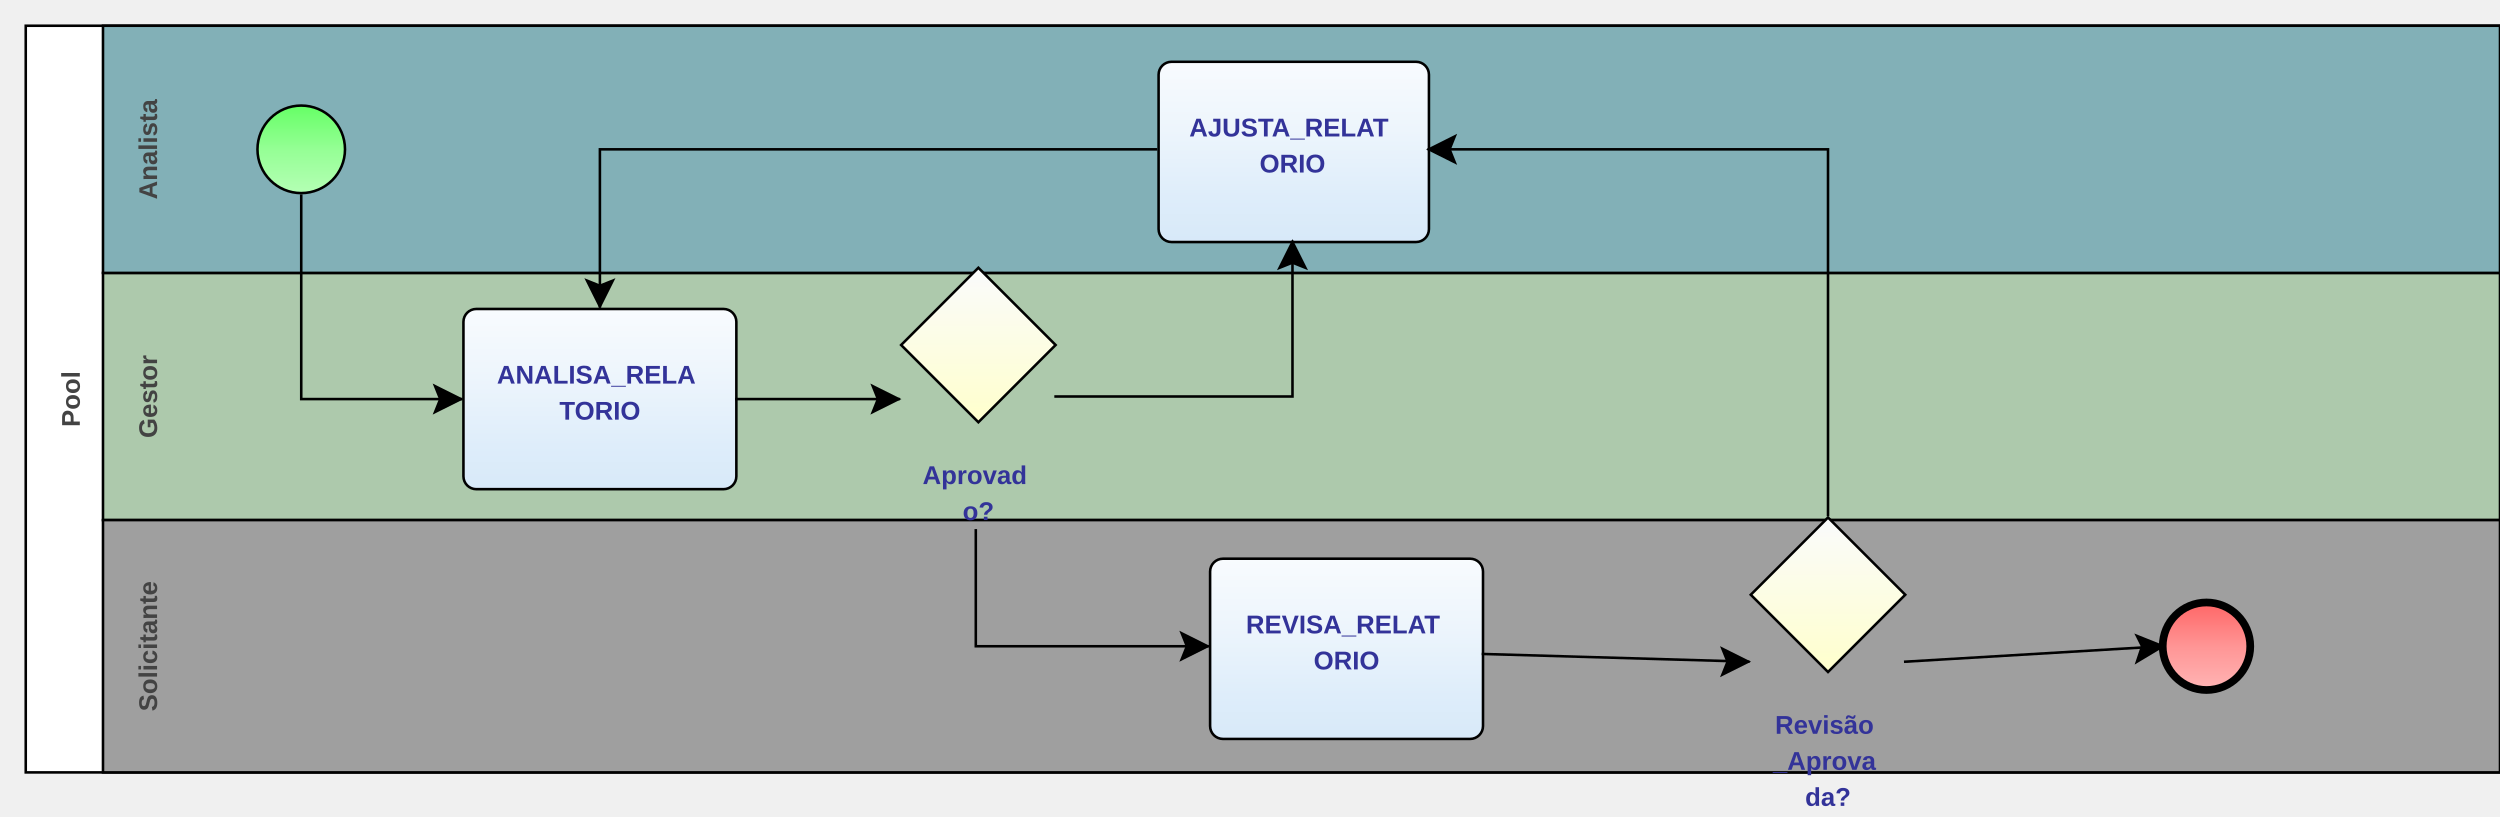
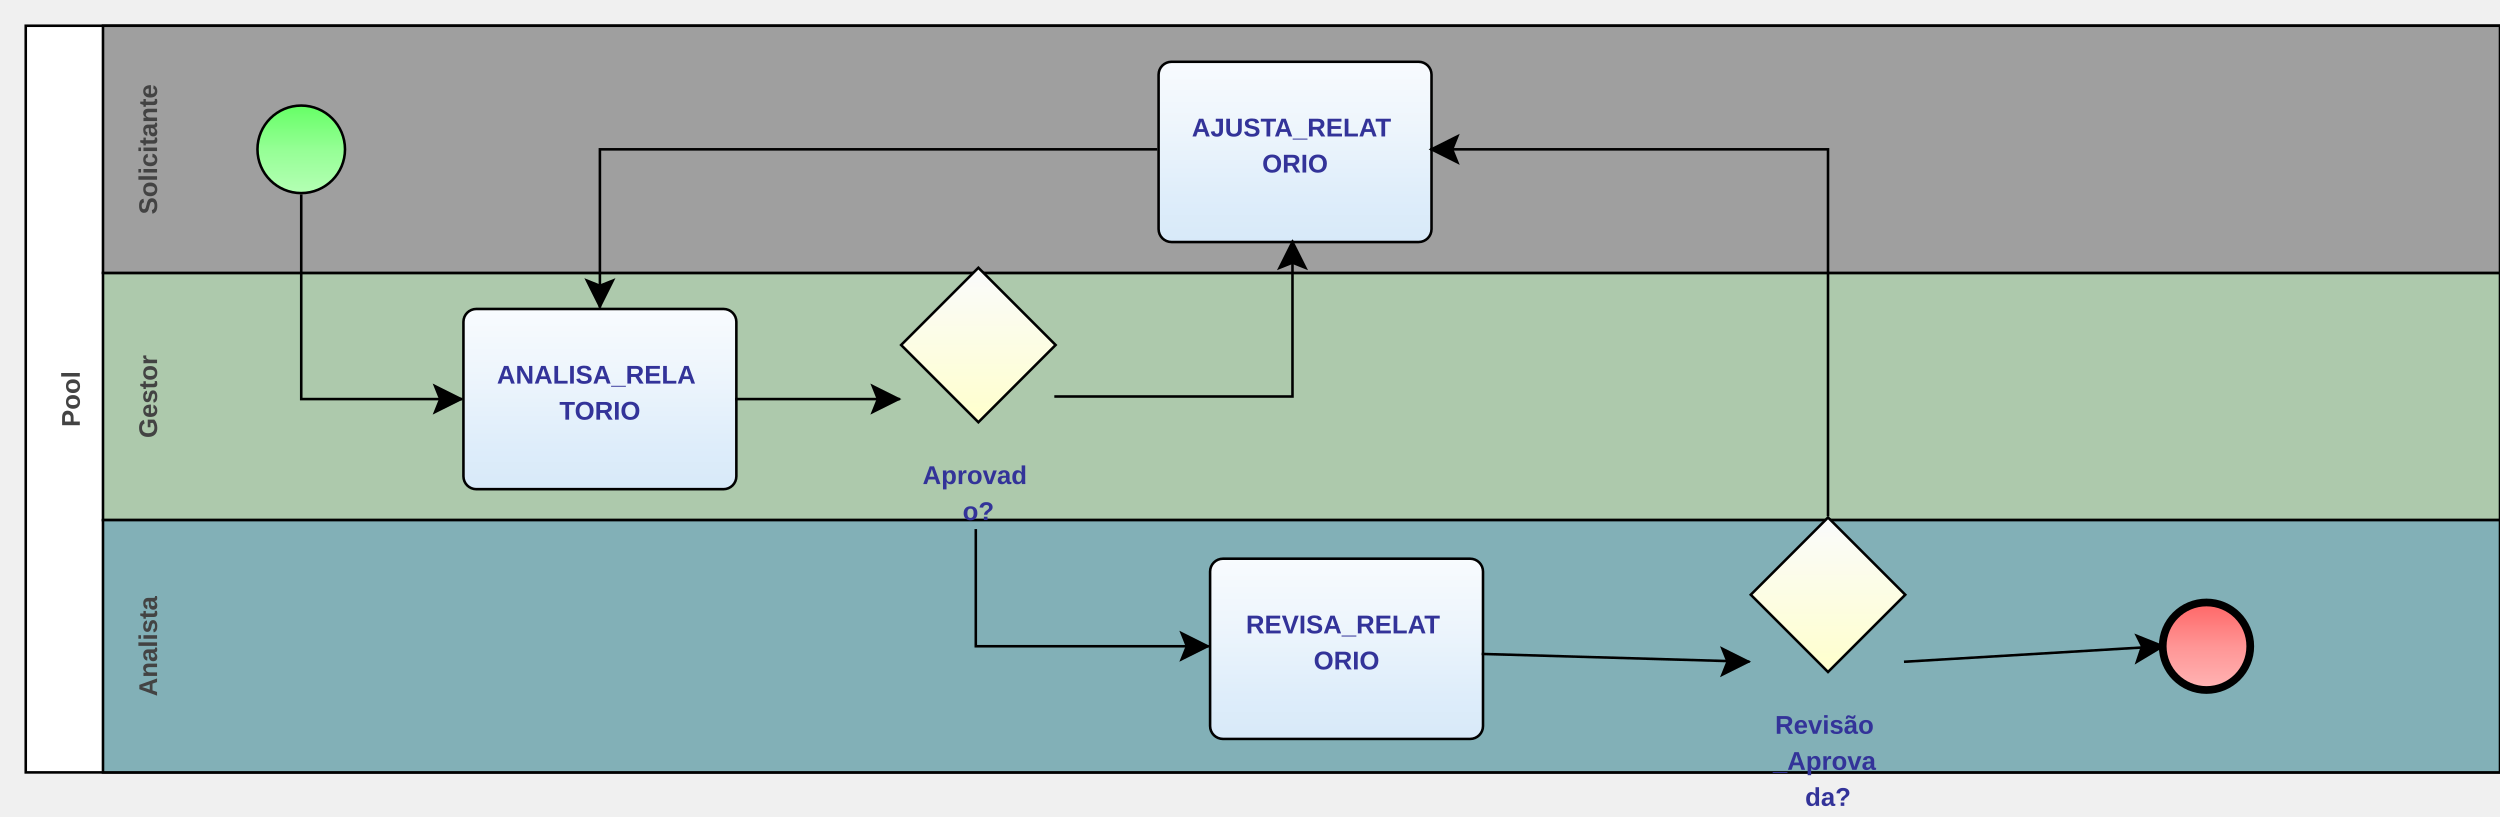
<svg xmlns="http://www.w3.org/2000/svg" xmlns:xlink="http://www.w3.org/1999/xlink" style="stroke-dasharray:none; shape-rendering:auto; font-family:'Arial'; text-rendering:auto; fill-opacity:1; color-interpolation:auto; color-rendering:auto; font-size:12; fill:black; stroke:black; image-rendering:auto; stroke-miterlimit:10; stroke-linecap:square; stroke-linejoin:miter; font-style:normal; stroke-width:1; stroke-dashoffset:0; font-weight:normal; stroke-opacity:1;" contentScriptType="text/ecmascript" preserveAspectRatio="xMidYMid meet" zoomAndPan="magnify" version="1.0" contentStyleType="text/css" xml:xlink="http://www.w3.org/1999/xlink" width="971" height="317">
  <rect x="10" y="10" width="961" height="290" ry="0" rx="0" style="stroke:#000000; fill:#FFFFFF" />
  <rect x="40" y="106" width="931" height="96" ry="0" rx="0" style="stroke:#000000; fill:#ADC9AC" />
-   <g componentSequence="22">
+   <g componentSequence="4">
    <text x="-154" y="47" transform="rotate(270)" text-anchor="middle" style="font-weight:bold;font-size:10px;stroke:none; fill:#434343">
      <tspan dy="14" x="-154">Gestor</tspan>
    </text>
  </g>
-   <rect x="40" y="10" width="931" height="96" ry="0" rx="0" style="stroke:#000000; fill:#82B0B7" />
-   <g componentSequence="7">
-     <text x="-58" y="47" transform="rotate(270)" text-anchor="middle" style="font-weight:bold;font-size:10px;stroke:none; fill:#434343">
-       <tspan dy="14" x="-58">Analista</tspan>
+   <rect x="40" y="202" width="931" height="98" ry="0" rx="0" style="stroke:#000000; fill:#82B0B7" />
+   <g componentSequence="3">
+     <text x="-251" y="47" transform="rotate(270)" text-anchor="middle" style="font-weight:bold;font-size:10px;stroke:none; fill:#434343">
+       <tspan dy="14" x="-251">Analista</tspan>
    </text>
  </g>
-   <rect x="40" y="202" width="931" height="98" ry="0" rx="0" style="stroke:#000000; fill:#9F9F9F" />
+   <rect x="40" y="10" width="931" height="96" ry="0" rx="0" style="stroke:#000000; fill:#9F9F9F" />
  <g componentSequence="2">
-     <text x="-251" y="47" transform="rotate(270)" text-anchor="middle" style="font-weight:bold;font-size:10px;stroke:none; fill:#434343">
-       <tspan dy="14" x="-251">Solicitante</tspan>
+     <text x="-58" y="47" transform="rotate(270)" text-anchor="middle" style="font-weight:bold;font-size:10px;stroke:none; fill:#434343">
+       <tspan dy="14" x="-58">Solicitante</tspan>
    </text>
  </g>
  <g componentSequence="1">
    <text x="-155" y="17" transform="rotate(270)" text-anchor="middle" style="font-weight:bold;font-size:10px;stroke:none; fill:#434343">
      <tspan dy="14" x="-155">Pool</tspan>
    </text>
  </g>
  <g sequence="4">
-     <ellipse cx="117" cy="58" rx="17" ry="17" stroke-width="1" style="fill:url(#linearGradient66FF6696FF96B6FFB6_1666954265);" stroke="336633" />
+     <ellipse cx="117" cy="58" rx="17" ry="17" stroke-width="1" style="fill:url(#linearGradient66FF6696FF96B6FFB6_1666458999);" stroke="336633" />
  </g>
  <g sequence="5">
-     <rect x="180" y="120" width="106" height="70" ry="5" rx="5" style="fill:url(#linearGradientF8FBFEEDF5FCDEEDFAD4E7F8E2E5E9_1838958082);" stroke="191970" />
+     <rect x="180" y="120" width="106" height="70" ry="5" rx="5" style="fill:url(#linearGradientF8FBFEEDF5FCDEEDFAD4E7F8E2E5E9_1838401389);" stroke="191970" />
  </g>
  <g componentSequence="5">
    <text x="233" y="135" text-anchor="middle" style="font-weight:bold;font-size:10px;stroke:none; fill:#333399">
      <tspan dy="14" x="233">ANALISA_RELA</tspan>
      <tspan dy="14" x="233">TORIO</tspan>
    </text>
  </g>
  <g sequence="15">
-     <ellipse cx="857" cy="251" rx="17" ry="17" stroke-width="3" style="fill:url(#linearGradientFF6666FF9696FFB6B6_1772347241);" stroke="993333" />
+     <ellipse cx="857" cy="251" rx="17" ry="17" stroke-width="3" style="fill:url(#linearGradientFF6666FF9696FFB6B6_1772899847);" stroke="993333" />
  </g>
  <g sequence="16">
-     <polygon points=" 350 134 380 104 410 134 380 164 350 134" style="fill:url(#linearGradientFAFBFCFFFFCC_748768313);" stroke="000000" />
+     <polygon points=" 350 134 380 104 410 134 380 164 350 134" style="fill:url(#linearGradientFAFBFCFFFFCC_749653334);" stroke="000000" />
  </g>
  <g componentSequence="16">
    <text x="380" y="174" text-anchor="middle" style="font-weight:bold;font-size:10px;stroke:none; fill:#333399">
      <tspan dy="14" x="380">Aprovad</tspan>
      <tspan dy="14" x="380">o?</tspan>
    </text>
  </g>
  <g sequence="23">
-     <rect x="470" y="217" width="106" height="70" ry="5" rx="5" style="fill:url(#linearGradientF8FBFEEDF5FCDEEDFAD4E7F8E2E5E9_316989128);" stroke="191970" />
+     <rect x="470" y="217" width="106" height="70" ry="5" rx="5" style="fill:url(#linearGradientF8FBFEEDF5FCDEEDFAD4E7F8E2E5E9_1855138345);" stroke="191970" />
  </g>
  <g componentSequence="23">
    <text x="523" y="232" text-anchor="middle" style="font-weight:bold;font-size:10px;stroke:none; fill:#333399">
      <tspan dy="14" x="523">REVISA_RELAT</tspan>
      <tspan dy="14" x="523">ORIO</tspan>
    </text>
  </g>
  <g sequence="26">
-     <polygon points=" 680 231 710 201 740 231 710 261 680 231" style="fill:url(#linearGradientFAFBFCFFFFCC_491202240);" stroke="000000" />
+     <polygon points=" 680 231 710 201 740 231 710 261 680 231" style="fill:url(#linearGradientFAFBFCFFFFCC_499654713);" stroke="000000" />
  </g>
  <g componentSequence="26">
    <text x="710" y="271" text-anchor="middle" style="font-weight:bold;font-size:10px;stroke:none; fill:#333399">
      <tspan dy="14" x="710">Revisão</tspan>
      <tspan dy="14" x="710">_Aprova</tspan>
      <tspan dy="14" x="710">da?</tspan>
    </text>
  </g>
  <g sequence="30">
-     <rect x="450" y="24" width="105" height="70" ry="5" rx="5" style="fill:url(#linearGradientF8FBFEEDF5FCDEEDFAD4E7F8E2E5E9_1793649302);" stroke="191970" />
+     <rect x="450" y="24" width="106" height="70" ry="5" rx="5" style="fill:url(#linearGradientF8FBFEEDF5FCDEEDFAD4E7F8E2E5E9_371169777);" stroke="191970" />
  </g>
  <g componentSequence="30">
-     <text x="502" y="39" text-anchor="middle" style="font-weight:bold;font-size:10px;stroke:none; fill:#333399">
-       <tspan dy="14" x="502">AJUSTA_RELAT</tspan>
-       <tspan dy="14" x="502">ORIO</tspan>
+     <text x="503" y="39" text-anchor="middle" style="font-weight:bold;font-size:10px;stroke:none; fill:#333399">
+       <tspan dy="14" x="503">AJUSTA_RELAT</tspan>
+       <tspan dy="14" x="503">ORIO</tspan>
    </text>
  </g>
  <g componentSequence="6">
    <text x="127" y="147" style="font-size:10px;font-weight:none;stroke:none; fill:#333399" text-anchor="left" />
  </g>
  <g componentSequence="17">
    <text x="328" y="155" style="font-size:10px;font-weight:none;stroke:none; fill:#333399" text-anchor="left" />
  </g>
  <g componentSequence="24">
    <text x="412" y="251" style="font-size:10px;font-weight:none;stroke:none; fill:#333399" text-anchor="left" />
  </g>
  <g componentSequence="27">
    <text x="800" y="255" style="font-size:10px;font-weight:none;stroke:none; fill:#333399" text-anchor="left" />
  </g>
  <g componentSequence="29">
    <text x="638" y="256" style="font-size:10px;font-weight:none;stroke:none; fill:#333399" text-anchor="left" />
  </g>
  <g componentSequence="31">
    <text x="714" y="58" style="font-size:10px;font-weight:none;stroke:none; fill:#333399" text-anchor="left" />
  </g>
  <g componentSequence="32">
    <text x="496" y="154" style="font-size:10px;font-weight:none;stroke:none; fill:#333399" text-anchor="left" />
  </g>
  <g componentSequence="33">
    <text x="321" y="58" style="font-size:10px;font-weight:none;stroke:none; fill:#333399" text-anchor="left" />
  </g>
  <path style="fill:none; stroke:#000000;stroke-width:1" d="M117.0 76.0 L117.0 155.0 L179.0 155.0" />
  <polygon style="fill:#000000; stroke:#000000;" points=" 169 150 179 155 169 160 171 155" />
  <path style="fill:none; stroke:#000000;stroke-width:1" d="M286.0 155.0 L349.0 155.0" />
  <polygon style="fill:#000000; stroke:#000000;" points=" 339 150 349 155 339 160 341 155" />
  <path style="fill:none; stroke:#000000;stroke-width:1" d="M449.0 58.0 L233.0 58.0 L233.0 119.0" />
  <polygon style="fill:#000000; stroke:#000000;" points=" 238 109 233 119 228 109 233 111" />
  <path style="fill:none; stroke:#000000;stroke-width:1" d="M740.0 257.0 L840.0 251.0" />
  <polygon style="fill:#000000; stroke:#000000;" points=" 830 247 840 251 830 257 832 251" />
  <path style="fill:none; stroke:#000000;stroke-width:1" d="M379.0 206.0 L379.0 251.0 L469.0 251.0" />
  <polygon style="fill:#000000; stroke:#000000;" points=" 459 246 469 251 459 256 461 251" />
  <path style="fill:none; stroke:#000000;stroke-width:1" d="M410.0 154.0 L502.0 154.0 L502.0 94.0" />
  <polygon style="fill:#000000; stroke:#000000;" points=" 497 104 502 94 507 104 502 102" />
  <path style="fill:none; stroke:#000000;stroke-width:1" d="M576.0 254.0 L679.0 257.0" />
  <polygon style="fill:#000000; stroke:#000000;" points=" 669 252 679 257 669 262 671 257" />
-   <path style="fill:none; stroke:#000000;stroke-width:1" d="M710.0 200.0 L710.0 58.0 L555.0 58.0" />
-   <polygon style="fill:#000000; stroke:#000000;" points=" 565 63 555 58 565 53 563 58" />
+   <path style="fill:none; stroke:#000000;stroke-width:1" d="M710.0 200.0 L710.0 58.0 L556.0 58.0" />
+   <polygon style="fill:#000000; stroke:#000000;" points=" 566 63 556 58 566 53 564 58" />
  <defs>
-     <linearGradient xlink:href="#linearGradient66FF6696FF96B6FFB6" id="linearGradient66FF6696FF96B6FFB6_1666954265" x1="0" y1="41.0" x2="0" y2="76.0" gradientUnits="userSpaceOnUse" xlink:type="simple" xlink:actuate="onLoad" xlink:show="other" />
+     <linearGradient xlink:href="#linearGradient66FF6696FF96B6FFB6" id="linearGradient66FF6696FF96B6FFB6_1666458999" x1="0" y1="41.0" x2="0" y2="76.0" gradientUnits="userSpaceOnUse" xlink:type="simple" xlink:actuate="onLoad" xlink:show="other" />
    <linearGradient id="linearGradient66FF6696FF96B6FFB6">
      <stop style="stop-color:#66FF66;stop-opacity:1;" offset="0.0" id="stop66FF66" />
      <stop style="stop-color:#96FF96;stop-opacity:1;" offset="0.5" id="stop96FF96" />
      <stop style="stop-color:#B6FFB6;stop-opacity:1;" offset="1.0" id="stopB6FFB6" />
    </linearGradient>
-     <linearGradient xlink:href="#linearGradientF8FBFEEDF5FCDEEDFAD4E7F8E2E5E9" id="linearGradientF8FBFEEDF5FCDEEDFAD4E7F8E2E5E9_1838958082" x1="0" y1="120.0" x2="0" y2="226.0" gradientUnits="userSpaceOnUse" xlink:type="simple" xlink:actuate="onLoad" xlink:show="other" />
+     <linearGradient xlink:href="#linearGradientF8FBFEEDF5FCDEEDFAD4E7F8E2E5E9" id="linearGradientF8FBFEEDF5FCDEEDFAD4E7F8E2E5E9_1838401389" x1="0" y1="120.0" x2="0" y2="226.0" gradientUnits="userSpaceOnUse" xlink:type="simple" xlink:actuate="onLoad" xlink:show="other" />
    <linearGradient id="linearGradientF8FBFEEDF5FCDEEDFAD4E7F8E2E5E9">
      <stop style="stop-color:#F8FBFE;stop-opacity:1;" offset="0.0" id="stopF8FBFE" />
      <stop style="stop-color:#EDF5FC;stop-opacity:1;" offset="0.25" id="stopEDF5FC" />
      <stop style="stop-color:#DEEDFA;stop-opacity:1;" offset="0.5" id="stopDEEDFA" />
      <stop style="stop-color:#D4E7F8;stop-opacity:1;" offset="0.75" id="stopD4E7F8" />
      <stop style="stop-color:#E2E5E9;stop-opacity:1;" offset="1.0" id="stopE2E5E9" />
    </linearGradient>
-     <linearGradient xlink:href="#linearGradientFF6666FF9696FFB6B6" id="linearGradientFF6666FF9696FFB6B6_1772347241" x1="0" y1="234.0" x2="0" y2="269.0" gradientUnits="userSpaceOnUse" xlink:type="simple" xlink:actuate="onLoad" xlink:show="other" />
+     <linearGradient xlink:href="#linearGradientFF6666FF9696FFB6B6" id="linearGradientFF6666FF9696FFB6B6_1772899847" x1="0" y1="234.0" x2="0" y2="269.0" gradientUnits="userSpaceOnUse" xlink:type="simple" xlink:actuate="onLoad" xlink:show="other" />
    <linearGradient id="linearGradientFF6666FF9696FFB6B6">
      <stop style="stop-color:#FF6666;stop-opacity:1;" offset="0.0" id="stopFF6666" />
      <stop style="stop-color:#FF9696;stop-opacity:1;" offset="0.5" id="stopFF9696" />
      <stop style="stop-color:#FFB6B6;stop-opacity:1;" offset="1.0" id="stopFFB6B6" />
    </linearGradient>
-     <linearGradient xlink:href="#linearGradientFAFBFCFFFFCC" id="linearGradientFAFBFCFFFFCC_748768313" x1="0" y1="104.0" x2="0" y2="164.0" gradientUnits="userSpaceOnUse" xlink:type="simple" xlink:actuate="onLoad" xlink:show="other" />
+     <linearGradient xlink:href="#linearGradientFAFBFCFFFFCC" id="linearGradientFAFBFCFFFFCC_749653334" x1="0" y1="104.0" x2="0" y2="164.0" gradientUnits="userSpaceOnUse" xlink:type="simple" xlink:actuate="onLoad" xlink:show="other" />
    <linearGradient id="linearGradientFAFBFCFFFFCC">
      <stop style="stop-color:#FAFBFC;stop-opacity:1;" offset="0.0" id="stopFAFBFC" />
      <stop style="stop-color:#FFFFCC;stop-opacity:1;" offset="1.0" id="stopFFFFCC" />
    </linearGradient>
-     <linearGradient xlink:href="#linearGradientF8FBFEEDF5FCDEEDFAD4E7F8E2E5E9" id="linearGradientF8FBFEEDF5FCDEEDFAD4E7F8E2E5E9_316989128" x1="0" y1="217.0" x2="0" y2="323.0" gradientUnits="userSpaceOnUse" xlink:type="simple" xlink:actuate="onLoad" xlink:show="other" />
-     <linearGradient xlink:href="#linearGradientFAFBFCFFFFCC" id="linearGradientFAFBFCFFFFCC_491202240" x1="0" y1="201.0" x2="0" y2="261.0" gradientUnits="userSpaceOnUse" xlink:type="simple" xlink:actuate="onLoad" xlink:show="other" />
-     <linearGradient xlink:href="#linearGradientF8FBFEEDF5FCDEEDFAD4E7F8E2E5E9" id="linearGradientF8FBFEEDF5FCDEEDFAD4E7F8E2E5E9_1793649302" x1="0" y1="24.0" x2="0" y2="129.0" gradientUnits="userSpaceOnUse" xlink:type="simple" xlink:actuate="onLoad" xlink:show="other" />
+     <linearGradient xlink:href="#linearGradientF8FBFEEDF5FCDEEDFAD4E7F8E2E5E9" id="linearGradientF8FBFEEDF5FCDEEDFAD4E7F8E2E5E9_1855138345" x1="0" y1="217.0" x2="0" y2="323.0" gradientUnits="userSpaceOnUse" xlink:type="simple" xlink:actuate="onLoad" xlink:show="other" />
+     <linearGradient xlink:href="#linearGradientFAFBFCFFFFCC" id="linearGradientFAFBFCFFFFCC_499654713" x1="0" y1="201.0" x2="0" y2="261.0" gradientUnits="userSpaceOnUse" xlink:type="simple" xlink:actuate="onLoad" xlink:show="other" />
+     <linearGradient xlink:href="#linearGradientF8FBFEEDF5FCDEEDFAD4E7F8E2E5E9" id="linearGradientF8FBFEEDF5FCDEEDFAD4E7F8E2E5E9_371169777" x1="0" y1="24.0" x2="0" y2="130.0" gradientUnits="userSpaceOnUse" xlink:type="simple" xlink:actuate="onLoad" xlink:show="other" />
  </defs>
</svg>
